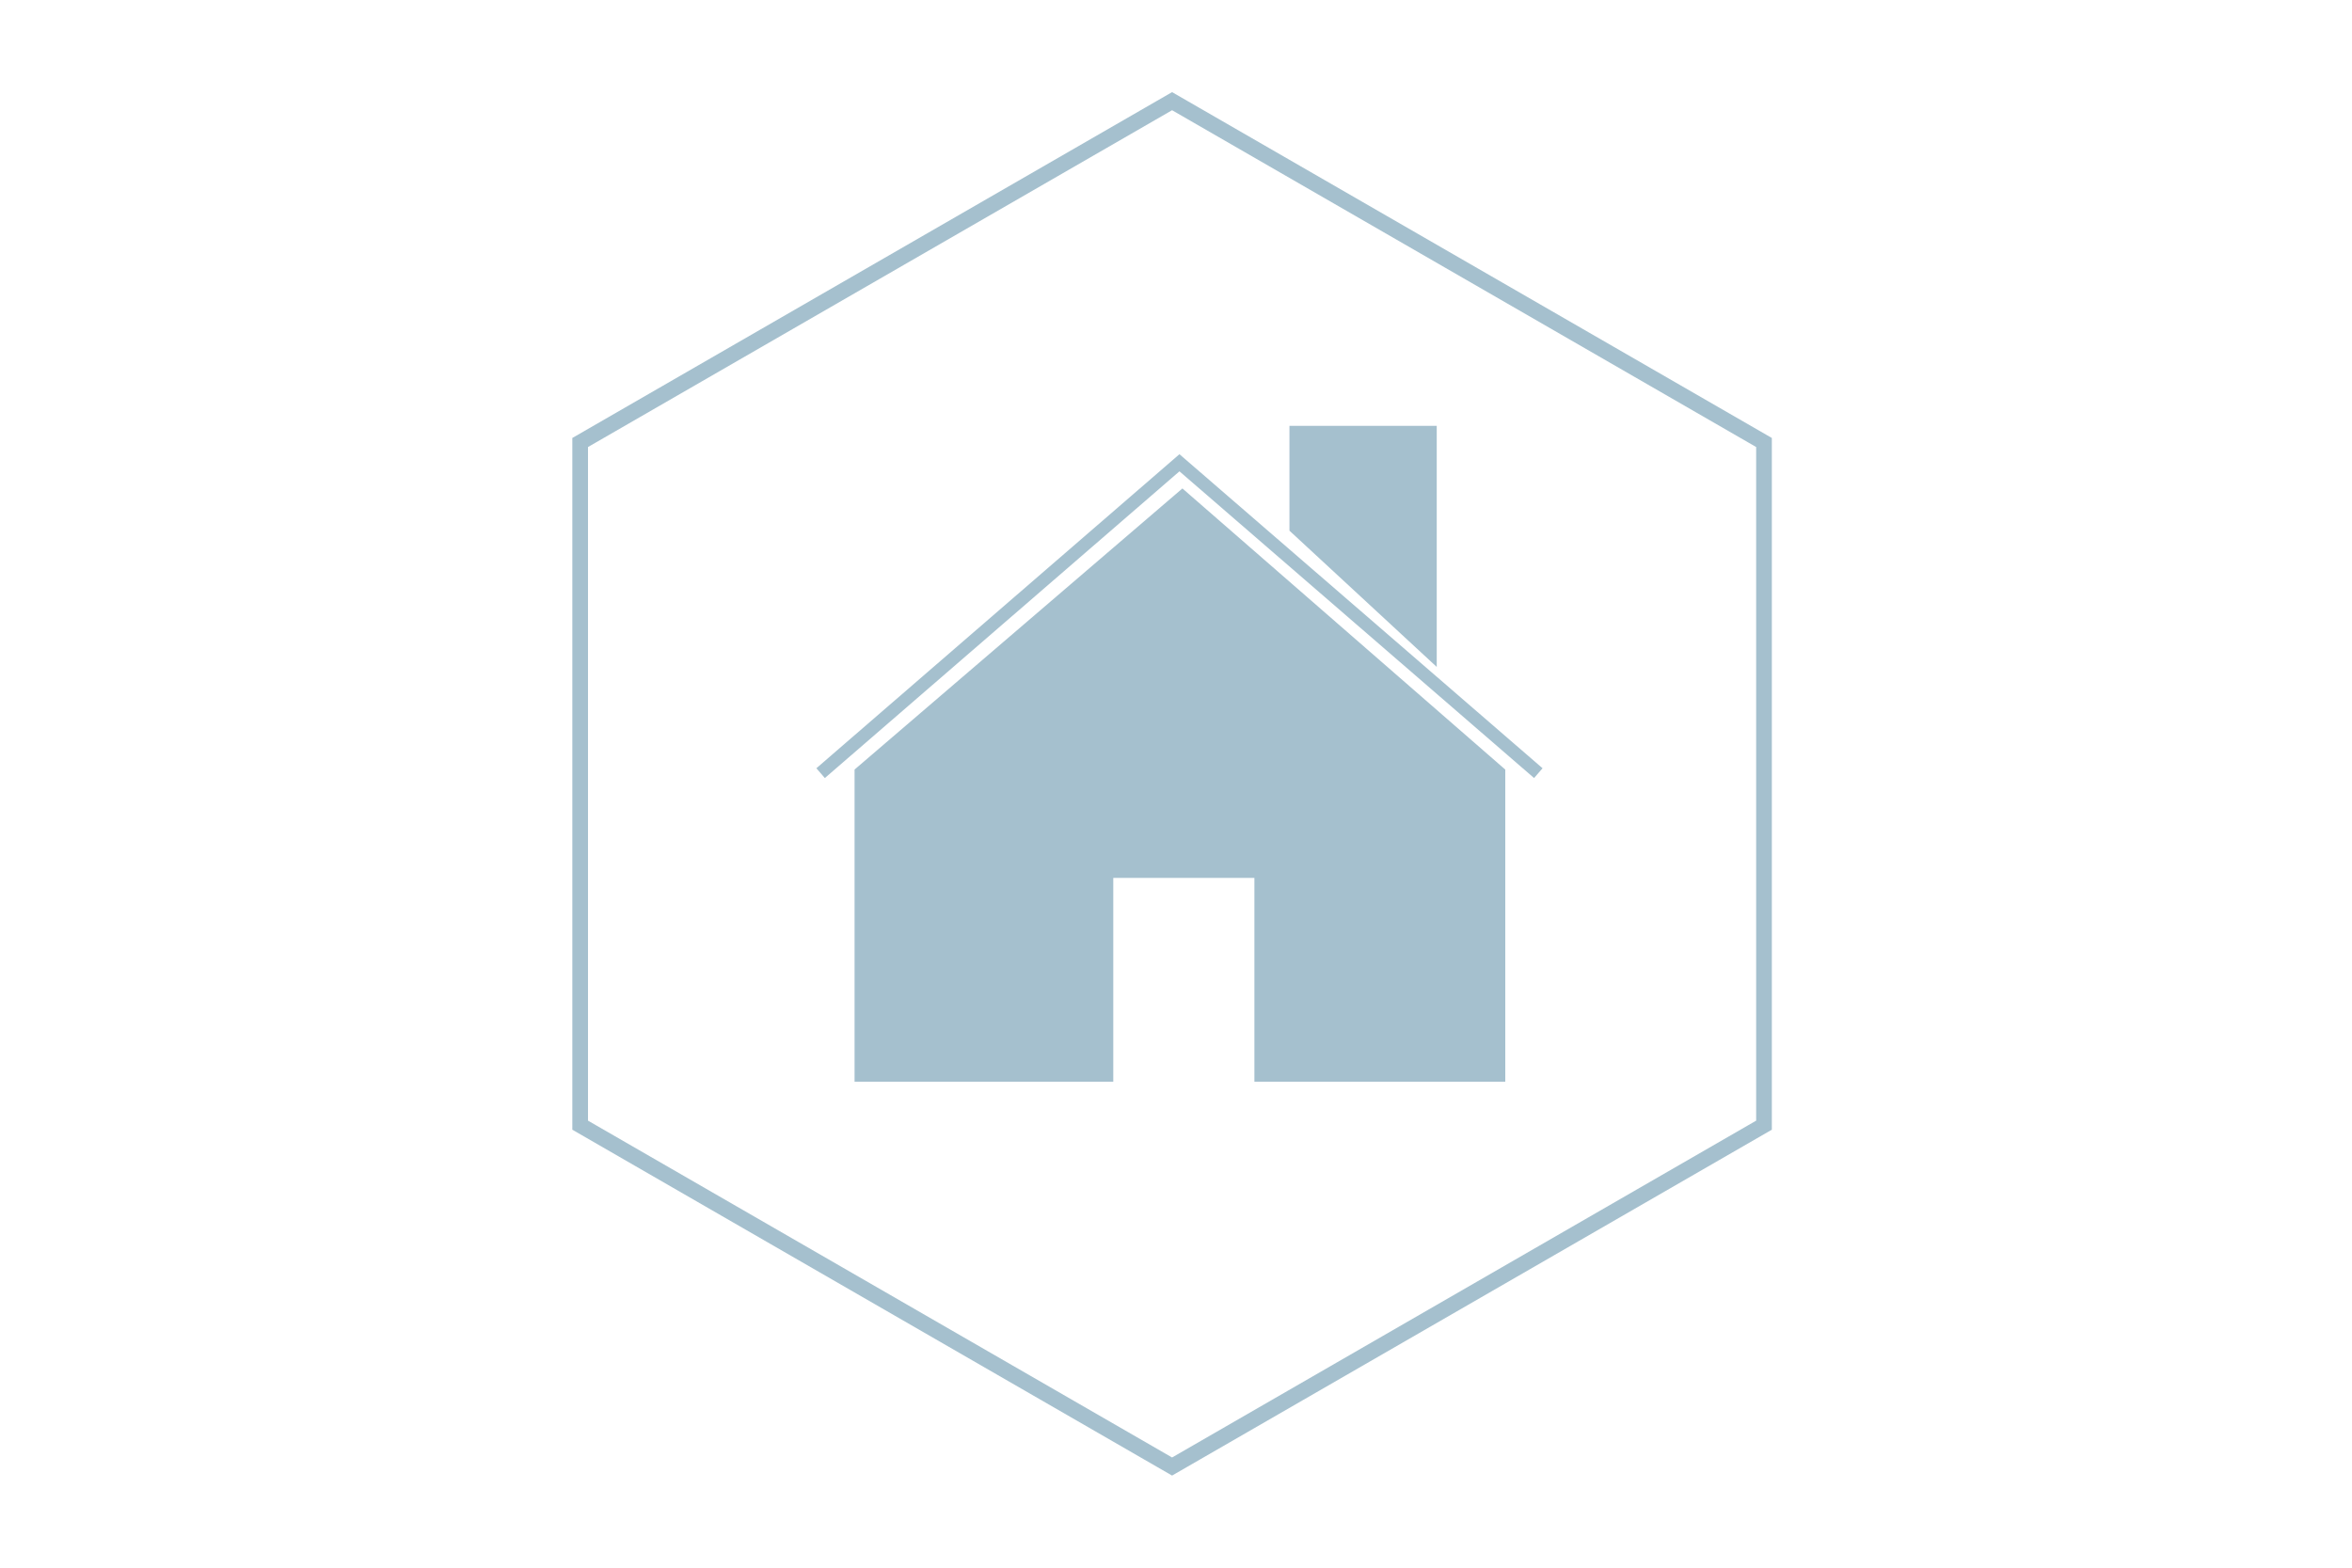
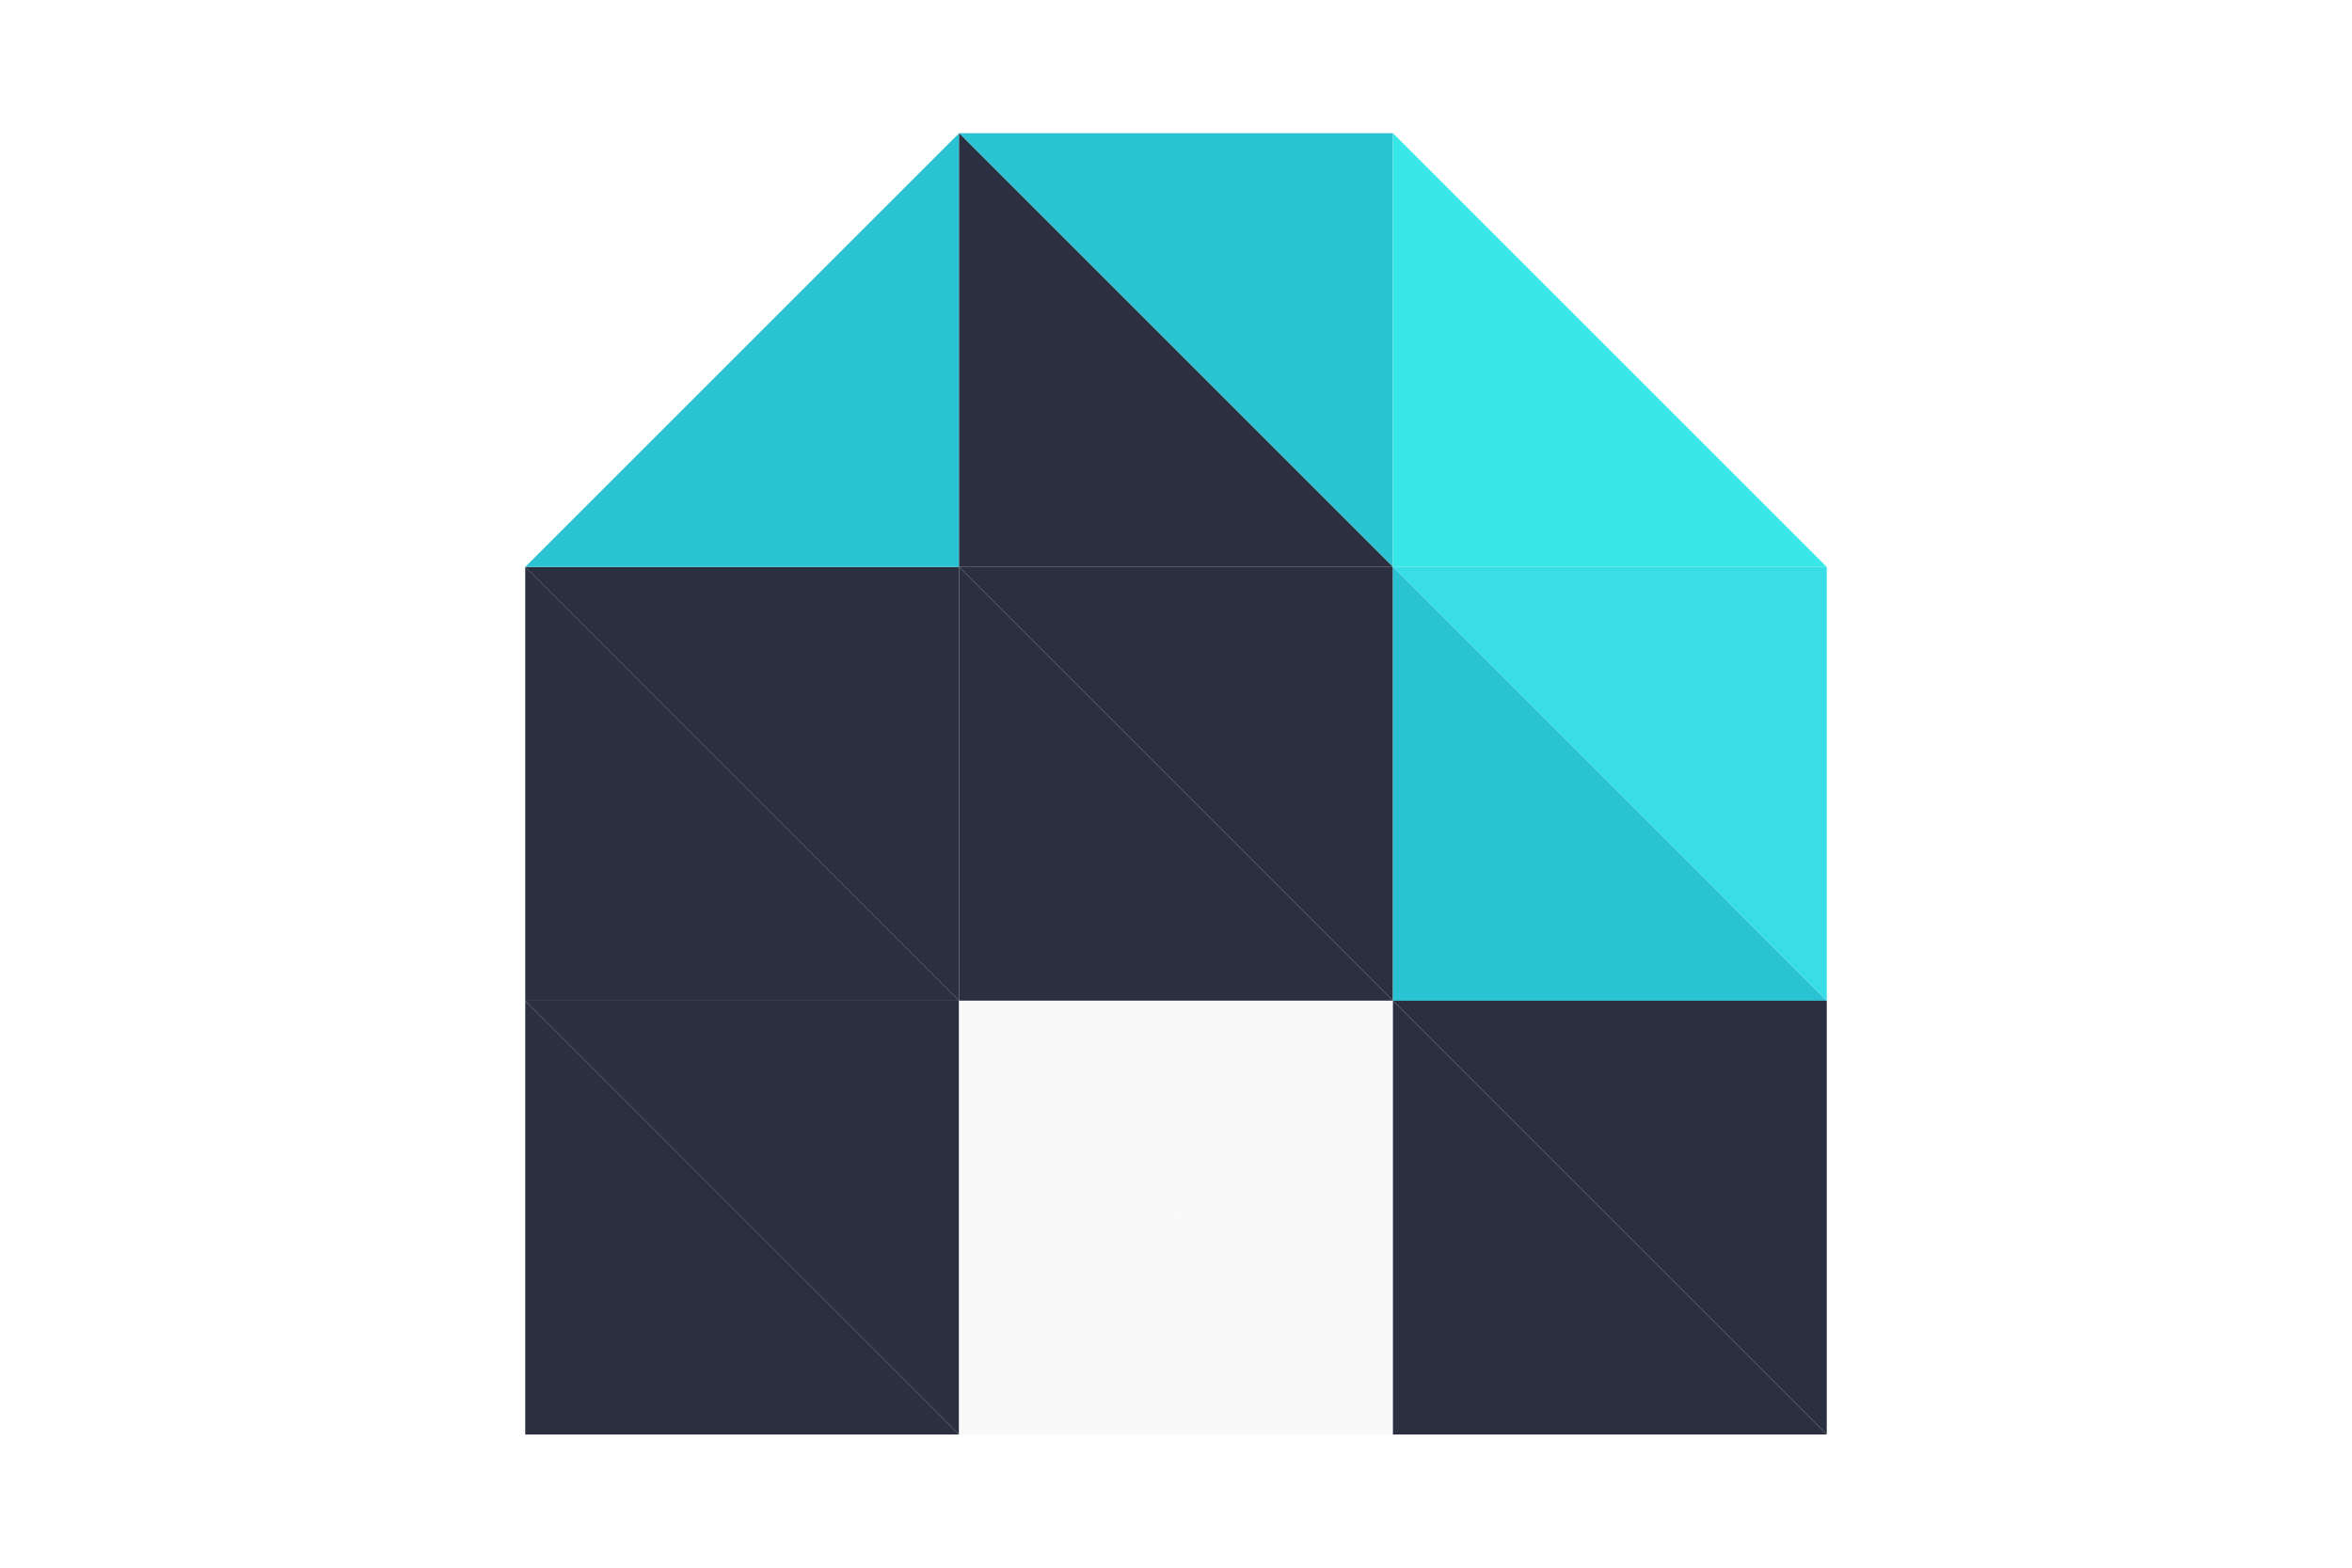
<svg xmlns="http://www.w3.org/2000/svg" version="1.1" x="0px" y="0px" width="300px" height="200px" viewBox="0 0 300 200" enable-background="new 0 0 300 200" xml:space="preserve">
-   <g id="Layer_3">
-     <polyline fill="none" stroke="#A5C0CE" stroke-width="1.652" points="104.67,98.636 150.441,59.038 196.213,98.636  " />
-     <polygon fill="#A5C0CE" stroke="#A5C0CE" stroke-width="2" points="150.813,63.636 110,98.636 110,137 141,137 141,111 161,111   161,137 191,137 191,98.636  " />
-     <polygon fill="#A5C0CE" stroke="#A5C0CE" stroke-width="1.652" points="165.297,67.341 182.432,83.195 182.432,55.156   165.297,55.156  " />
-     <polygon fill="none" stroke="#A5C0CE" stroke-width="2" points="74,56.453 149.5,12.907 225,56.453 225,143.546 149.5,187.094   74,143.546  " />
+   <g id="Layer_1" display="none">
+     <g id="Layer_3" display="inline">
+       <polyline fill="none" stroke="#A5C0CE" stroke-width="1.652" points="104.67,98.636 150.441,59.038 196.213,98.636   " />
+       <polygon fill="#A5C0CE" stroke="#A5C0CE" stroke-width="2" points="150.813,63.636 110,98.636 110,137 141,137 141,111 161,111     161,137 191,137 191,98.636   " />
+       <polygon fill="#A5C0CE" stroke="#A5C0CE" stroke-width="1.652" points="165.297,67.341 182.432,83.195 182.432,55.156     165.297,55.156   " />
+       <polygon fill="none" stroke="#A5C0CE" stroke-width="2" points="74,56.453 149.5,12.907 225,56.453 225,143.546 149.5,187.094     74,143.546   " />
+     </g>
+   </g>
+   <g id="Layer_2" display="none">
+     <polygon display="inline" points="138.1,60.72 94.71,60.72 51.319,60.72 94.71,17.329  " />
+     <polygon display="inline" points="248.681,60.72 205.29,60.72 161.899,60.72 205.29,17.329  " />
+     <polygon display="inline" points="101.974,6.966 145.364,6.966 188.754,6.966 145.364,50.356  " />
+     <polygon display="inline" points="115.433,192.124 84.751,161.442 54.069,130.761 115.433,130.761  " />
+     <polygon display="inline" points="51.319,131.671 82.001,162.353 112.683,193.034 51.319,193.034  " />
+     <polygon display="inline" points="182.182,192.124 151.5,161.442 120.818,130.761 182.182,130.761  " />
+     <polygon display="inline" points="118.068,131.671 148.75,162.353 179.432,193.034 118.068,193.034  " />
+     <polygon display="inline" points="248.681,192.124 217.999,161.442 187.317,130.761 248.681,130.761  " />
+     <polygon display="inline" points="184.567,131.671 215.249,162.353 245.931,193.034 184.567,193.034  " />
+     <polygon display="inline" points="112.683,127.783 82.001,97.102 51.319,66.42 112.683,66.42  " />
+     <polygon display="inline" points="51.319,66.421 82.001,97.103 112.683,127.784 51.319,127.784  " />
+     <polygon display="inline" points="182.182,126.874 151.5,96.192 120.818,65.511 182.182,65.511  " />
+     <polygon display="inline" points="118.068,66.421 148.75,97.103 179.432,127.784 118.068,127.784  " />
+     <polygon display="inline" points="248.681,126.874 217.999,96.192 187.317,65.511 248.681,65.511  " />
+     <polygon display="inline" points="184.567,66.421 215.249,97.103 245.931,127.784 184.567,127.784  " />
+   </g>
+   <g id="Layer_3_1_" display="none">
+     <text transform="matrix(1 0 0 1 32.8184 97.4546)" display="inline" font-family="'GillSansMTPro-Book'" font-size="36">houseable</text>
+   </g>
+   <g id="houseable-icon">
+     <g>
+       <polygon id="middle-2" fill="#2A303F" points="122.333,127.668 94.664,100.001 66.996,72.332 122.333,72.332   " />
+       <polygon id="middle-1" fill="#2A303F" points="66.996,72.332 94.664,100.001 122.333,127.67 66.996,127.67   " />
+       <polygon id="middle-4" fill="#2A303F" points="177.669,127.668 150.001,100 122.332,72.332 177.669,72.332   " />
+       <polygon id="middle-3" fill="#2A303F" points="122.333,72.332 150.001,100.001 177.669,127.67 122.333,127.67   " />
+       <polygon id="middle-6" fill="#38DDE5" points="233.005,127.668 205.338,100 177.669,72.332 233.005,72.332   " />
+       <polygon id="middle-5_1_" fill="#29C3D3" points="177.669,72.332 205.338,100.001 233.005,127.67 177.669,127.67   " />
+       <polygon id="middle-5" fill="#29C3D3" points="66.997,72.331 94.664,44.663 122.333,16.996 122.333,72.331   " />
+       <polygon id="top-4" fill="#29C3D3" points="177.669,72.331 150.001,44.663 122.333,16.995 177.669,16.995   " />
+       <polygon id="top-3" fill="#2A303F" points="122.332,16.996 150.001,44.664 177.669,72.332 122.332,72.332   " />
+       <polygon id="top-5" fill="#38E8E8" points="177.669,16.996 205.338,44.664 233.005,72.332 177.669,72.332   " />
+       <polygon id="bottom-1" fill="#2A303F" points="66.997,127.67 94.665,155.336 122.333,183.006 66.995,183.006   " />
+       <polygon id="bottom-2" fill="#2A303F" points="122.333,183.004 94.665,155.336 66.997,127.668 122.333,127.668   " />
+       <polygon id="bottom-3" fill="#F9F9F9" points="122.332,127.67 150,155.336 177.669,183.006 122.332,183.006   " />
+       <polygon id="bottom-4" fill="#F9F9F9" points="177.669,183.004 150.001,155.336 122.333,127.668 177.669,127.668   " />
+       <polygon id="bottom-6" fill="#2A303F" points="233.005,183.004 205.338,155.336 177.669,127.668 233.005,127.668   " />
+       <polygon id="bottom-5" fill="#2A303F" points="177.669,127.67 205.338,155.336 233.005,183.006 177.669,183.006   " />
+     </g>
  </g>
</svg>
